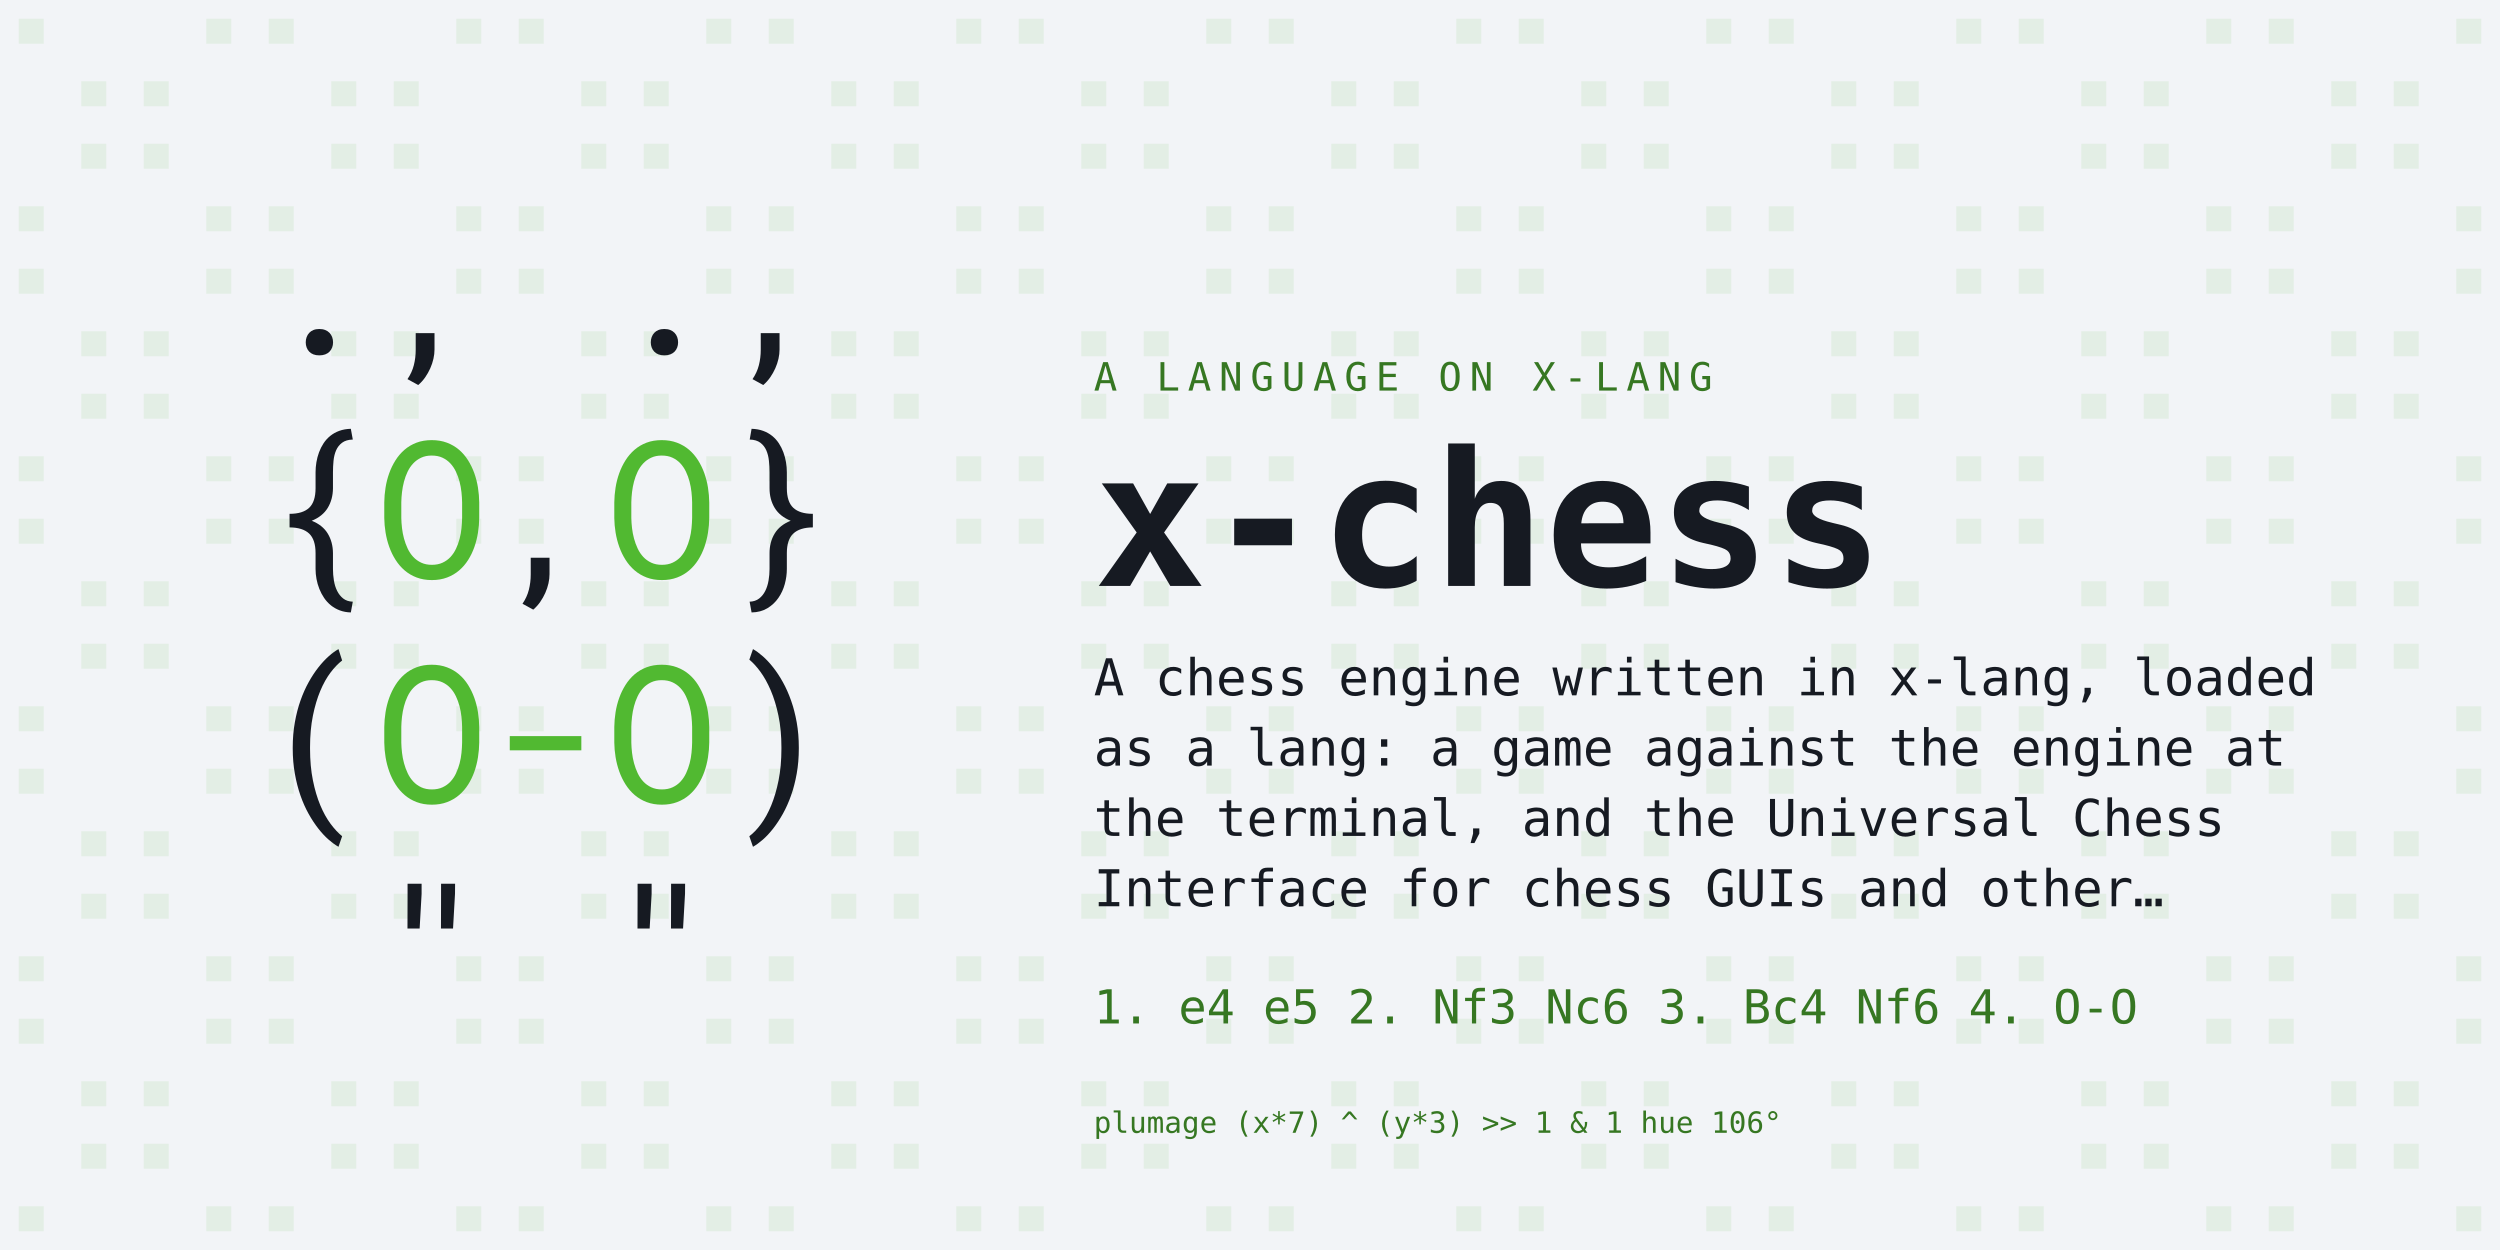
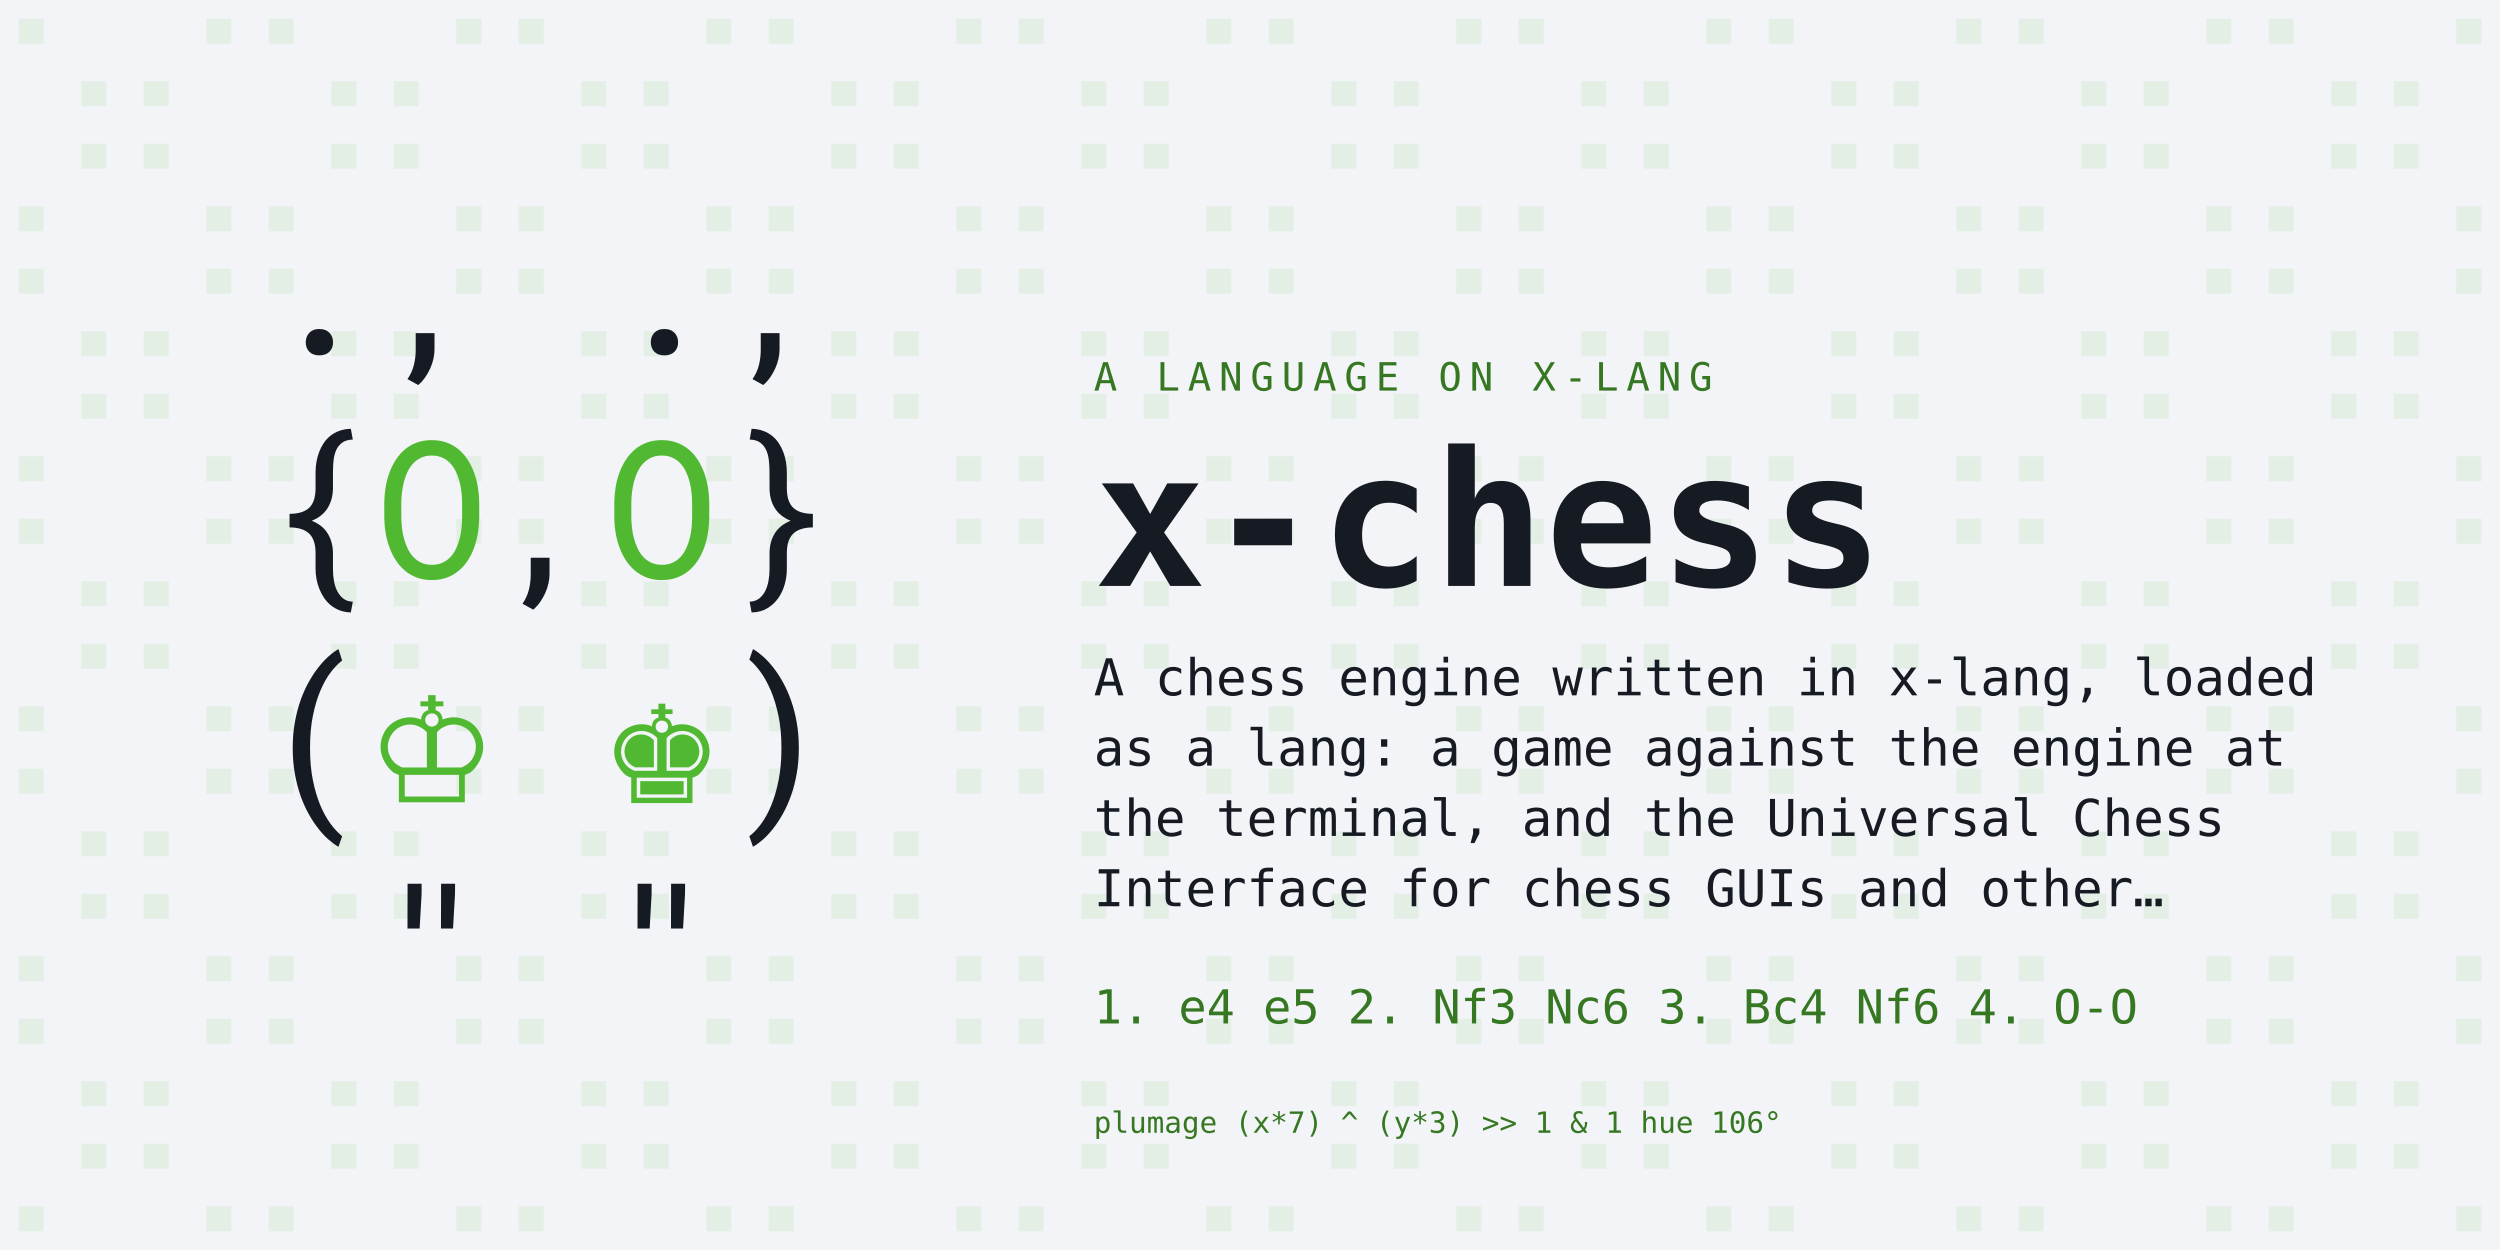
<svg xmlns="http://www.w3.org/2000/svg" width="1280" height="640" viewBox="0 0 1280 640" role="img" aria-label="x-chess, with Bitwise">
  <rect width="1280" height="640" fill="#f2f4f7" />
  <g fill="hsl(106.2,58%,46%)" fill-opacity="0.09">
    <rect x="9.6" y="9.6" width="12.8" height="12.8" />
    <rect x="105.6" y="9.6" width="12.8" height="12.8" />
    <rect x="137.6" y="9.6" width="12.8" height="12.8" />
    <rect x="233.6" y="9.6" width="12.8" height="12.8" />
    <rect x="265.6" y="9.6" width="12.8" height="12.8" />
    <rect x="361.6" y="9.6" width="12.8" height="12.8" />
    <rect x="393.6" y="9.6" width="12.8" height="12.8" />
    <rect x="489.6" y="9.6" width="12.8" height="12.8" />
    <rect x="521.6" y="9.6" width="12.8" height="12.8" />
    <rect x="617.6" y="9.6" width="12.8" height="12.8" />
    <rect x="649.6" y="9.6" width="12.8" height="12.8" />
    <rect x="745.6" y="9.6" width="12.8" height="12.8" />
    <rect x="777.6" y="9.6" width="12.8" height="12.8" />
    <rect x="873.6" y="9.6" width="12.8" height="12.8" />
    <rect x="905.6" y="9.6" width="12.8" height="12.8" />
    <rect x="1001.6" y="9.6" width="12.8" height="12.8" />
    <rect x="1033.6" y="9.6" width="12.8" height="12.8" />
    <rect x="1129.6" y="9.6" width="12.8" height="12.8" />
    <rect x="1161.6" y="9.6" width="12.8" height="12.8" />
    <rect x="1257.6" y="9.6" width="12.8" height="12.8" />
    <rect x="41.6" y="41.6" width="12.8" height="12.8" />
    <rect x="73.6" y="41.6" width="12.8" height="12.8" />
    <rect x="169.6" y="41.6" width="12.8" height="12.8" />
    <rect x="201.6" y="41.6" width="12.8" height="12.8" />
    <rect x="297.6" y="41.6" width="12.8" height="12.8" />
    <rect x="329.6" y="41.6" width="12.8" height="12.8" />
    <rect x="425.6" y="41.6" width="12.8" height="12.8" />
    <rect x="457.6" y="41.6" width="12.8" height="12.8" />
    <rect x="553.6" y="41.6" width="12.8" height="12.8" />
    <rect x="585.6" y="41.6" width="12.8" height="12.8" />
    <rect x="681.6" y="41.6" width="12.8" height="12.8" />
    <rect x="713.6" y="41.6" width="12.8" height="12.8" />
    <rect x="809.6" y="41.6" width="12.8" height="12.8" />
    <rect x="841.6" y="41.6" width="12.8" height="12.8" />
    <rect x="937.6" y="41.6" width="12.8" height="12.8" />
    <rect x="969.6" y="41.6" width="12.8" height="12.8" />
    <rect x="1065.6" y="41.6" width="12.8" height="12.8" />
    <rect x="1097.6" y="41.6" width="12.8" height="12.8" />
    <rect x="1193.6" y="41.6" width="12.8" height="12.8" />
    <rect x="1225.6" y="41.6" width="12.8" height="12.8" />
    <rect x="41.6" y="73.6" width="12.8" height="12.8" />
    <rect x="73.6" y="73.6" width="12.8" height="12.8" />
    <rect x="169.6" y="73.6" width="12.8" height="12.8" />
    <rect x="201.6" y="73.6" width="12.8" height="12.8" />
    <rect x="297.6" y="73.6" width="12.8" height="12.8" />
    <rect x="329.6" y="73.6" width="12.8" height="12.8" />
    <rect x="425.6" y="73.6" width="12.8" height="12.8" />
    <rect x="457.6" y="73.6" width="12.8" height="12.8" />
    <rect x="553.6" y="73.6" width="12.8" height="12.8" />
    <rect x="585.6" y="73.6" width="12.8" height="12.8" />
    <rect x="681.6" y="73.6" width="12.8" height="12.8" />
    <rect x="713.6" y="73.6" width="12.8" height="12.8" />
    <rect x="809.6" y="73.6" width="12.8" height="12.8" />
    <rect x="841.6" y="73.6" width="12.8" height="12.8" />
    <rect x="937.6" y="73.6" width="12.8" height="12.8" />
    <rect x="969.6" y="73.6" width="12.8" height="12.8" />
    <rect x="1065.6" y="73.6" width="12.8" height="12.8" />
    <rect x="1097.6" y="73.6" width="12.8" height="12.8" />
    <rect x="1193.6" y="73.6" width="12.8" height="12.8" />
    <rect x="1225.6" y="73.6" width="12.8" height="12.8" />
    <rect x="9.6" y="105.6" width="12.8" height="12.8" />
    <rect x="105.6" y="105.6" width="12.8" height="12.8" />
    <rect x="137.6" y="105.6" width="12.8" height="12.8" />
    <rect x="233.6" y="105.6" width="12.8" height="12.8" />
    <rect x="265.6" y="105.6" width="12.8" height="12.8" />
    <rect x="361.6" y="105.6" width="12.8" height="12.8" />
    <rect x="393.6" y="105.6" width="12.8" height="12.8" />
    <rect x="489.6" y="105.6" width="12.8" height="12.8" />
    <rect x="521.6" y="105.6" width="12.8" height="12.8" />
    <rect x="617.6" y="105.6" width="12.8" height="12.8" />
    <rect x="649.6" y="105.6" width="12.8" height="12.8" />
    <rect x="745.6" y="105.6" width="12.8" height="12.8" />
    <rect x="777.6" y="105.6" width="12.8" height="12.8" />
    <rect x="873.6" y="105.6" width="12.8" height="12.8" />
    <rect x="905.6" y="105.6" width="12.8" height="12.8" />
    <rect x="1001.6" y="105.6" width="12.8" height="12.8" />
    <rect x="1033.6" y="105.6" width="12.8" height="12.8" />
    <rect x="1129.6" y="105.6" width="12.8" height="12.8" />
    <rect x="1161.6" y="105.6" width="12.8" height="12.8" />
    <rect x="1257.6" y="105.6" width="12.8" height="12.8" />
    <rect x="9.6" y="137.6" width="12.8" height="12.8" />
    <rect x="105.6" y="137.6" width="12.8" height="12.8" />
    <rect x="137.6" y="137.6" width="12.8" height="12.8" />
    <rect x="233.6" y="137.6" width="12.8" height="12.8" />
    <rect x="265.6" y="137.6" width="12.8" height="12.8" />
    <rect x="361.6" y="137.6" width="12.8" height="12.8" />
    <rect x="393.6" y="137.6" width="12.8" height="12.8" />
    <rect x="489.6" y="137.6" width="12.8" height="12.8" />
    <rect x="521.6" y="137.6" width="12.8" height="12.8" />
    <rect x="617.6" y="137.6" width="12.8" height="12.8" />
    <rect x="649.6" y="137.6" width="12.8" height="12.8" />
    <rect x="745.6" y="137.6" width="12.8" height="12.8" />
    <rect x="777.6" y="137.6" width="12.8" height="12.8" />
    <rect x="873.6" y="137.6" width="12.8" height="12.8" />
    <rect x="905.6" y="137.6" width="12.8" height="12.8" />
    <rect x="1001.6" y="137.6" width="12.8" height="12.8" />
    <rect x="1033.6" y="137.6" width="12.8" height="12.8" />
    <rect x="1129.6" y="137.6" width="12.8" height="12.8" />
    <rect x="1161.6" y="137.6" width="12.8" height="12.8" />
    <rect x="1257.6" y="137.6" width="12.8" height="12.8" />
    <rect x="41.6" y="169.6" width="12.8" height="12.8" />
    <rect x="73.6" y="169.6" width="12.8" height="12.8" />
    <rect x="169.6" y="169.6" width="12.8" height="12.8" />
    <rect x="201.6" y="169.6" width="12.8" height="12.8" />
    <rect x="297.6" y="169.6" width="12.8" height="12.8" />
    <rect x="329.6" y="169.6" width="12.8" height="12.8" />
    <rect x="425.6" y="169.6" width="12.8" height="12.8" />
    <rect x="457.6" y="169.6" width="12.8" height="12.8" />
    <rect x="553.6" y="169.6" width="12.8" height="12.8" />
    <rect x="585.6" y="169.6" width="12.8" height="12.8" />
    <rect x="681.6" y="169.6" width="12.8" height="12.8" />
    <rect x="713.6" y="169.6" width="12.8" height="12.8" />
    <rect x="809.6" y="169.6" width="12.8" height="12.8" />
    <rect x="841.6" y="169.6" width="12.8" height="12.8" />
    <rect x="937.6" y="169.6" width="12.8" height="12.8" />
    <rect x="969.6" y="169.6" width="12.8" height="12.8" />
    <rect x="1065.6" y="169.6" width="12.8" height="12.8" />
    <rect x="1097.6" y="169.6" width="12.8" height="12.8" />
    <rect x="1193.6" y="169.6" width="12.8" height="12.8" />
    <rect x="1225.6" y="169.6" width="12.8" height="12.8" />
    <rect x="41.6" y="201.6" width="12.8" height="12.8" />
    <rect x="73.6" y="201.6" width="12.8" height="12.8" />
    <rect x="169.6" y="201.6" width="12.8" height="12.8" />
    <rect x="201.6" y="201.6" width="12.8" height="12.8" />
    <rect x="297.6" y="201.6" width="12.8" height="12.8" />
    <rect x="329.6" y="201.6" width="12.8" height="12.8" />
    <rect x="425.6" y="201.6" width="12.8" height="12.8" />
    <rect x="457.6" y="201.6" width="12.8" height="12.8" />
    <rect x="553.6" y="201.6" width="12.8" height="12.8" />
    <rect x="585.6" y="201.6" width="12.8" height="12.8" />
    <rect x="681.6" y="201.6" width="12.8" height="12.8" />
    <rect x="713.6" y="201.6" width="12.8" height="12.8" />
    <rect x="809.6" y="201.6" width="12.8" height="12.8" />
    <rect x="841.6" y="201.6" width="12.8" height="12.8" />
    <rect x="937.6" y="201.6" width="12.8" height="12.8" />
    <rect x="969.6" y="201.6" width="12.8" height="12.8" />
    <rect x="1065.6" y="201.6" width="12.8" height="12.8" />
    <rect x="1097.6" y="201.6" width="12.8" height="12.8" />
    <rect x="1193.6" y="201.6" width="12.8" height="12.8" />
    <rect x="1225.6" y="201.6" width="12.8" height="12.8" />
    <rect x="9.6" y="233.6" width="12.8" height="12.8" />
    <rect x="105.6" y="233.6" width="12.8" height="12.8" />
    <rect x="137.6" y="233.6" width="12.8" height="12.8" />
    <rect x="233.6" y="233.6" width="12.8" height="12.8" />
    <rect x="265.6" y="233.6" width="12.8" height="12.8" />
    <rect x="361.6" y="233.6" width="12.8" height="12.8" />
    <rect x="393.6" y="233.6" width="12.8" height="12.8" />
    <rect x="489.6" y="233.6" width="12.8" height="12.8" />
    <rect x="521.6" y="233.6" width="12.8" height="12.8" />
    <rect x="617.6" y="233.6" width="12.8" height="12.8" />
    <rect x="649.6" y="233.6" width="12.8" height="12.8" />
    <rect x="745.6" y="233.6" width="12.8" height="12.8" />
    <rect x="777.6" y="233.6" width="12.8" height="12.8" />
    <rect x="873.6" y="233.6" width="12.8" height="12.8" />
    <rect x="905.6" y="233.6" width="12.8" height="12.8" />
    <rect x="1001.6" y="233.6" width="12.8" height="12.8" />
    <rect x="1033.6" y="233.6" width="12.8" height="12.8" />
    <rect x="1129.6" y="233.6" width="12.8" height="12.8" />
    <rect x="1161.6" y="233.6" width="12.8" height="12.8" />
    <rect x="1257.6" y="233.6" width="12.8" height="12.8" />
    <rect x="9.6" y="265.6" width="12.8" height="12.8" />
    <rect x="105.6" y="265.6" width="12.8" height="12.8" />
    <rect x="137.6" y="265.6" width="12.8" height="12.8" />
    <rect x="233.6" y="265.6" width="12.8" height="12.8" />
    <rect x="265.6" y="265.6" width="12.8" height="12.8" />
    <rect x="361.6" y="265.6" width="12.8" height="12.8" />
    <rect x="393.6" y="265.6" width="12.8" height="12.8" />
    <rect x="489.6" y="265.6" width="12.8" height="12.8" />
    <rect x="521.6" y="265.6" width="12.8" height="12.8" />
    <rect x="617.6" y="265.6" width="12.8" height="12.8" />
    <rect x="649.6" y="265.6" width="12.8" height="12.8" />
    <rect x="745.6" y="265.6" width="12.8" height="12.8" />
    <rect x="777.6" y="265.6" width="12.8" height="12.8" />
    <rect x="873.6" y="265.6" width="12.8" height="12.8" />
    <rect x="905.6" y="265.6" width="12.8" height="12.8" />
    <rect x="1001.6" y="265.6" width="12.8" height="12.8" />
    <rect x="1033.6" y="265.6" width="12.8" height="12.8" />
    <rect x="1129.6" y="265.6" width="12.8" height="12.8" />
    <rect x="1161.6" y="265.6" width="12.8" height="12.8" />
    <rect x="1257.6" y="265.6" width="12.8" height="12.8" />
    <rect x="41.6" y="297.6" width="12.8" height="12.8" />
    <rect x="73.6" y="297.6" width="12.8" height="12.8" />
    <rect x="169.6" y="297.6" width="12.8" height="12.8" />
    <rect x="201.6" y="297.6" width="12.8" height="12.8" />
    <rect x="297.6" y="297.6" width="12.8" height="12.8" />
    <rect x="329.6" y="297.6" width="12.8" height="12.8" />
    <rect x="425.6" y="297.6" width="12.8" height="12.8" />
    <rect x="457.6" y="297.6" width="12.8" height="12.8" />
    <rect x="553.6" y="297.6" width="12.8" height="12.8" />
    <rect x="585.6" y="297.6" width="12.8" height="12.8" />
    <rect x="681.6" y="297.6" width="12.8" height="12.8" />
    <rect x="713.6" y="297.6" width="12.8" height="12.8" />
    <rect x="809.6" y="297.6" width="12.8" height="12.8" />
    <rect x="841.6" y="297.6" width="12.8" height="12.8" />
    <rect x="937.6" y="297.6" width="12.8" height="12.8" />
    <rect x="969.6" y="297.6" width="12.8" height="12.8" />
    <rect x="1065.6" y="297.6" width="12.8" height="12.8" />
    <rect x="1097.6" y="297.6" width="12.8" height="12.8" />
    <rect x="1193.6" y="297.6" width="12.8" height="12.8" />
    <rect x="1225.6" y="297.6" width="12.8" height="12.8" />
    <rect x="41.6" y="329.6" width="12.8" height="12.8" />
    <rect x="73.6" y="329.6" width="12.8" height="12.8" />
    <rect x="169.6" y="329.6" width="12.8" height="12.8" />
    <rect x="201.6" y="329.6" width="12.8" height="12.8" />
    <rect x="297.6" y="329.6" width="12.8" height="12.8" />
    <rect x="329.6" y="329.6" width="12.8" height="12.8" />
    <rect x="425.6" y="329.6" width="12.8" height="12.8" />
    <rect x="457.6" y="329.6" width="12.8" height="12.8" />
    <rect x="553.6" y="329.6" width="12.8" height="12.8" />
    <rect x="585.6" y="329.6" width="12.8" height="12.8" />
    <rect x="681.6" y="329.6" width="12.8" height="12.8" />
    <rect x="713.6" y="329.6" width="12.8" height="12.8" />
    <rect x="809.6" y="329.6" width="12.8" height="12.8" />
    <rect x="841.6" y="329.6" width="12.8" height="12.8" />
    <rect x="937.6" y="329.6" width="12.8" height="12.8" />
    <rect x="969.6" y="329.6" width="12.8" height="12.8" />
    <rect x="1065.6" y="329.6" width="12.8" height="12.8" />
    <rect x="1097.6" y="329.6" width="12.8" height="12.8" />
    <rect x="1193.6" y="329.6" width="12.8" height="12.8" />
    <rect x="1225.6" y="329.6" width="12.8" height="12.8" />
    <rect x="9.6" y="361.6" width="12.8" height="12.8" />
    <rect x="105.6" y="361.6" width="12.8" height="12.8" />
    <rect x="137.6" y="361.6" width="12.8" height="12.8" />
    <rect x="233.6" y="361.6" width="12.8" height="12.8" />
    <rect x="265.6" y="361.6" width="12.8" height="12.8" />
    <rect x="361.6" y="361.6" width="12.8" height="12.8" />
    <rect x="393.6" y="361.6" width="12.8" height="12.8" />
    <rect x="489.6" y="361.6" width="12.8" height="12.8" />
    <rect x="521.6" y="361.6" width="12.8" height="12.8" />
    <rect x="617.6" y="361.6" width="12.8" height="12.8" />
    <rect x="649.6" y="361.6" width="12.8" height="12.8" />
    <rect x="745.6" y="361.6" width="12.8" height="12.8" />
    <rect x="777.6" y="361.6" width="12.8" height="12.8" />
    <rect x="873.6" y="361.6" width="12.8" height="12.8" />
    <rect x="905.6" y="361.6" width="12.8" height="12.8" />
    <rect x="1001.6" y="361.6" width="12.8" height="12.8" />
    <rect x="1033.6" y="361.6" width="12.8" height="12.8" />
    <rect x="1129.6" y="361.6" width="12.8" height="12.8" />
    <rect x="1161.6" y="361.6" width="12.8" height="12.8" />
    <rect x="1257.6" y="361.6" width="12.8" height="12.8" />
    <rect x="9.6" y="393.6" width="12.8" height="12.8" />
    <rect x="105.6" y="393.6" width="12.8" height="12.8" />
    <rect x="137.6" y="393.6" width="12.8" height="12.8" />
    <rect x="233.6" y="393.6" width="12.8" height="12.8" />
    <rect x="265.6" y="393.6" width="12.8" height="12.8" />
    <rect x="361.6" y="393.6" width="12.8" height="12.8" />
    <rect x="393.6" y="393.6" width="12.8" height="12.8" />
    <rect x="489.6" y="393.6" width="12.8" height="12.8" />
    <rect x="521.6" y="393.6" width="12.8" height="12.8" />
    <rect x="617.6" y="393.6" width="12.8" height="12.8" />
    <rect x="649.6" y="393.6" width="12.8" height="12.8" />
    <rect x="745.6" y="393.6" width="12.8" height="12.8" />
    <rect x="777.6" y="393.6" width="12.8" height="12.8" />
    <rect x="873.6" y="393.6" width="12.8" height="12.8" />
    <rect x="905.6" y="393.6" width="12.8" height="12.8" />
    <rect x="1001.6" y="393.6" width="12.8" height="12.8" />
    <rect x="1033.6" y="393.6" width="12.8" height="12.8" />
    <rect x="1129.6" y="393.6" width="12.8" height="12.8" />
    <rect x="1161.6" y="393.6" width="12.8" height="12.8" />
    <rect x="1257.6" y="393.6" width="12.8" height="12.8" />
    <rect x="41.6" y="425.6" width="12.8" height="12.8" />
    <rect x="73.6" y="425.6" width="12.8" height="12.8" />
    <rect x="169.6" y="425.6" width="12.8" height="12.8" />
    <rect x="201.6" y="425.6" width="12.8" height="12.8" />
    <rect x="297.6" y="425.6" width="12.8" height="12.8" />
    <rect x="329.6" y="425.6" width="12.8" height="12.8" />
    <rect x="425.6" y="425.6" width="12.8" height="12.8" />
    <rect x="457.6" y="425.6" width="12.8" height="12.8" />
    <rect x="553.6" y="425.6" width="12.8" height="12.8" />
    <rect x="585.6" y="425.6" width="12.8" height="12.8" />
    <rect x="681.6" y="425.6" width="12.8" height="12.8" />
    <rect x="713.6" y="425.6" width="12.8" height="12.8" />
    <rect x="809.6" y="425.6" width="12.8" height="12.8" />
    <rect x="841.6" y="425.6" width="12.8" height="12.8" />
    <rect x="937.6" y="425.6" width="12.8" height="12.8" />
    <rect x="969.6" y="425.6" width="12.8" height="12.8" />
    <rect x="1065.6" y="425.6" width="12.8" height="12.8" />
    <rect x="1097.6" y="425.6" width="12.8" height="12.8" />
    <rect x="1193.6" y="425.6" width="12.8" height="12.8" />
    <rect x="1225.6" y="425.6" width="12.8" height="12.8" />
    <rect x="41.6" y="457.6" width="12.8" height="12.8" />
    <rect x="73.6" y="457.6" width="12.8" height="12.8" />
    <rect x="169.6" y="457.6" width="12.8" height="12.8" />
    <rect x="201.6" y="457.6" width="12.8" height="12.8" />
    <rect x="297.6" y="457.6" width="12.8" height="12.8" />
    <rect x="329.6" y="457.6" width="12.8" height="12.8" />
    <rect x="425.6" y="457.6" width="12.8" height="12.8" />
    <rect x="457.6" y="457.6" width="12.8" height="12.8" />
    <rect x="553.6" y="457.6" width="12.8" height="12.8" />
    <rect x="585.6" y="457.6" width="12.8" height="12.8" />
    <rect x="681.6" y="457.6" width="12.8" height="12.8" />
    <rect x="713.6" y="457.6" width="12.8" height="12.8" />
    <rect x="809.6" y="457.6" width="12.8" height="12.8" />
    <rect x="841.6" y="457.6" width="12.8" height="12.8" />
    <rect x="937.6" y="457.6" width="12.8" height="12.8" />
    <rect x="969.6" y="457.6" width="12.8" height="12.8" />
    <rect x="1065.6" y="457.6" width="12.8" height="12.8" />
    <rect x="1097.6" y="457.6" width="12.8" height="12.8" />
    <rect x="1193.6" y="457.6" width="12.8" height="12.8" />
    <rect x="1225.6" y="457.6" width="12.8" height="12.8" />
    <rect x="9.6" y="489.6" width="12.8" height="12.8" />
    <rect x="105.6" y="489.6" width="12.8" height="12.8" />
    <rect x="137.6" y="489.6" width="12.8" height="12.8" />
    <rect x="233.6" y="489.6" width="12.8" height="12.8" />
    <rect x="265.6" y="489.6" width="12.8" height="12.8" />
    <rect x="361.6" y="489.6" width="12.8" height="12.8" />
    <rect x="393.6" y="489.6" width="12.8" height="12.8" />
    <rect x="489.6" y="489.6" width="12.8" height="12.8" />
    <rect x="521.6" y="489.6" width="12.8" height="12.8" />
    <rect x="617.6" y="489.6" width="12.8" height="12.8" />
    <rect x="649.6" y="489.6" width="12.8" height="12.8" />
    <rect x="745.6" y="489.6" width="12.8" height="12.8" />
    <rect x="777.6" y="489.6" width="12.8" height="12.8" />
    <rect x="873.6" y="489.6" width="12.8" height="12.8" />
    <rect x="905.6" y="489.6" width="12.8" height="12.8" />
    <rect x="1001.6" y="489.6" width="12.8" height="12.8" />
    <rect x="1033.6" y="489.6" width="12.8" height="12.8" />
    <rect x="1129.6" y="489.6" width="12.8" height="12.8" />
    <rect x="1161.6" y="489.6" width="12.8" height="12.8" />
    <rect x="1257.6" y="489.6" width="12.8" height="12.8" />
    <rect x="9.6" y="521.6" width="12.8" height="12.8" />
    <rect x="105.6" y="521.6" width="12.8" height="12.8" />
    <rect x="137.6" y="521.6" width="12.8" height="12.8" />
    <rect x="233.6" y="521.6" width="12.8" height="12.8" />
    <rect x="265.6" y="521.6" width="12.8" height="12.8" />
    <rect x="361.6" y="521.6" width="12.8" height="12.8" />
    <rect x="393.6" y="521.6" width="12.8" height="12.8" />
    <rect x="489.6" y="521.6" width="12.8" height="12.8" />
    <rect x="521.6" y="521.6" width="12.8" height="12.8" />
    <rect x="617.6" y="521.6" width="12.8" height="12.8" />
    <rect x="649.6" y="521.6" width="12.8" height="12.8" />
    <rect x="745.6" y="521.6" width="12.8" height="12.8" />
    <rect x="777.6" y="521.6" width="12.8" height="12.8" />
    <rect x="873.6" y="521.6" width="12.8" height="12.8" />
    <rect x="905.6" y="521.6" width="12.8" height="12.8" />
    <rect x="1001.6" y="521.6" width="12.8" height="12.8" />
    <rect x="1033.6" y="521.6" width="12.8" height="12.8" />
    <rect x="1129.6" y="521.6" width="12.8" height="12.8" />
    <rect x="1161.6" y="521.6" width="12.8" height="12.8" />
    <rect x="1257.6" y="521.6" width="12.8" height="12.8" />
    <rect x="41.6" y="553.6" width="12.8" height="12.8" />
    <rect x="73.6" y="553.6" width="12.8" height="12.8" />
    <rect x="169.6" y="553.6" width="12.8" height="12.8" />
    <rect x="201.6" y="553.6" width="12.8" height="12.8" />
    <rect x="297.6" y="553.6" width="12.8" height="12.8" />
    <rect x="329.6" y="553.6" width="12.8" height="12.8" />
    <rect x="425.6" y="553.6" width="12.8" height="12.8" />
    <rect x="457.6" y="553.6" width="12.8" height="12.8" />
    <rect x="553.6" y="553.6" width="12.8" height="12.8" />
    <rect x="585.6" y="553.6" width="12.8" height="12.8" />
    <rect x="681.6" y="553.6" width="12.8" height="12.8" />
    <rect x="713.6" y="553.6" width="12.8" height="12.8" />
    <rect x="809.6" y="553.6" width="12.8" height="12.8" />
    <rect x="841.6" y="553.6" width="12.8" height="12.8" />
    <rect x="937.6" y="553.6" width="12.8" height="12.8" />
    <rect x="969.6" y="553.6" width="12.8" height="12.8" />
    <rect x="1065.6" y="553.6" width="12.8" height="12.8" />
    <rect x="1097.6" y="553.6" width="12.8" height="12.8" />
    <rect x="1193.6" y="553.6" width="12.8" height="12.8" />
    <rect x="1225.6" y="553.6" width="12.8" height="12.8" />
    <rect x="41.6" y="585.6" width="12.8" height="12.8" />
    <rect x="73.6" y="585.6" width="12.8" height="12.8" />
    <rect x="169.6" y="585.6" width="12.8" height="12.8" />
    <rect x="201.6" y="585.6" width="12.8" height="12.8" />
    <rect x="297.6" y="585.6" width="12.8" height="12.8" />
    <rect x="329.6" y="585.6" width="12.8" height="12.8" />
    <rect x="425.6" y="585.6" width="12.8" height="12.8" />
    <rect x="457.6" y="585.6" width="12.8" height="12.8" />
    <rect x="553.6" y="585.6" width="12.8" height="12.8" />
    <rect x="585.6" y="585.6" width="12.8" height="12.8" />
    <rect x="681.6" y="585.6" width="12.8" height="12.8" />
    <rect x="713.6" y="585.6" width="12.8" height="12.8" />
    <rect x="809.6" y="585.6" width="12.8" height="12.8" />
    <rect x="841.6" y="585.6" width="12.8" height="12.8" />
    <rect x="937.6" y="585.6" width="12.8" height="12.8" />
    <rect x="969.6" y="585.6" width="12.8" height="12.8" />
    <rect x="1065.6" y="585.6" width="12.8" height="12.8" />
    <rect x="1097.6" y="585.6" width="12.8" height="12.8" />
    <rect x="1193.6" y="585.6" width="12.8" height="12.8" />
    <rect x="1225.6" y="585.6" width="12.8" height="12.8" />
    <rect x="9.6" y="617.6" width="12.8" height="12.8" />
    <rect x="105.6" y="617.6" width="12.8" height="12.8" />
    <rect x="137.6" y="617.6" width="12.8" height="12.8" />
    <rect x="233.6" y="617.6" width="12.8" height="12.8" />
    <rect x="265.6" y="617.6" width="12.8" height="12.8" />
    <rect x="361.6" y="617.6" width="12.8" height="12.8" />
    <rect x="393.6" y="617.6" width="12.8" height="12.8" />
    <rect x="489.6" y="617.6" width="12.8" height="12.8" />
    <rect x="521.6" y="617.6" width="12.8" height="12.8" />
    <rect x="617.6" y="617.6" width="12.8" height="12.8" />
    <rect x="649.6" y="617.6" width="12.8" height="12.8" />
    <rect x="745.6" y="617.6" width="12.8" height="12.8" />
    <rect x="777.6" y="617.6" width="12.8" height="12.8" />
    <rect x="873.6" y="617.6" width="12.8" height="12.8" />
    <rect x="905.6" y="617.6" width="12.8" height="12.8" />
    <rect x="1001.6" y="617.6" width="12.8" height="12.8" />
    <rect x="1033.6" y="617.6" width="12.8" height="12.8" />
    <rect x="1129.6" y="617.6" width="12.8" height="12.8" />
    <rect x="1161.6" y="617.6" width="12.8" height="12.8" />
    <rect x="1257.6" y="617.6" width="12.8" height="12.8" />
  </g>
  <defs>
    <path id="o-14" d="M496 120Q496 150 505.5 176.0Q515 202 533.0 221.5Q551 241 578.0 252.0Q605 263 641 263Q677 263 704.5 252.0Q732 241 750.5 221.5Q769 202 778.5 176.0Q788 150 788 120Q788 91 778.5 65.5Q769 40 750.5 21.0Q732 2 704.5 -8.5Q677 -19 641 -19Q605 -19 578.0 -8.5Q551 2 533.0 21.0Q515 40 505.5 65.5Q496 91 496 120Z" />
    <path id="o-12" d="M643 43Q643 -4 631.5 -55.5Q620 -107 597.5 -157.5Q575 -208 543.0 -254.0Q511 -300 469 -336L354 -273Q402 -203 422.0 -124.0Q442 -45 442 40V219H643Z" />
    <path id="o-91" d="M978 -366Q913 -364 860.0 -344.0Q807 -324 765.0 -290.0Q723 -256 692.5 -211.0Q662 -166 641.5 -114.5Q621 -63 611.0 -8.5Q601 46 601 99V268Q601 412 532.5 477.0Q464 542 323 543V688Q464 688 532.5 752.5Q601 817 601 962V1132Q601 1185 610.0 1239.5Q619 1294 638.0 1345.5Q657 1397 686.5 1442.0Q716 1487 758.0 1521.0Q800 1555 854.5 1575.0Q909 1595 978 1597L999 1482Q927 1480 884.5 1448.0Q842 1416 820.5 1366.5Q799 1317 793.0 1255.0Q787 1193 787 1132V962Q786 842 731.0 751.5Q676 661 560 614Q676 568 731.0 477.5Q786 387 787 268V99Q787 37 797.0 -24.5Q807 -86 831.5 -135.5Q856 -185 896.5 -217.0Q937 -249 999 -251Z" />
    <path id="o-47" d="M1121 644Q1120 566 1107.5 486.5Q1095 407 1069.0 333.0Q1043 259 1002.5 195.0Q962 131 906.0 83.0Q850 35 777.5 7.5Q705 -20 615 -20Q525 -20 452.5 7.5Q380 35 324.0 83.0Q268 131 227.0 195.5Q186 260 159.5 334.0Q133 408 120.0 487.0Q107 566 106 644V810Q107 888 119.5 967.5Q132 1047 158.5 1121.0Q185 1195 225.5 1259.5Q266 1324 322.0 1372.5Q378 1421 450.5 1448.5Q523 1476 613 1476Q703 1476 776.0 1448.5Q849 1421 905.0 1373.0Q961 1325 1001.5 1260.5Q1042 1196 1068.5 1122.0Q1095 1048 1107.5 968.0Q1120 888 1121 810ZM938 812Q937 864 931.0 920.5Q925 977 910.5 1032.5Q896 1088 872.0 1138.5Q848 1189 812.0 1227.5Q776 1266 727.0 1288.5Q678 1311 613 1311Q549 1311 500.0 1288.0Q451 1265 415.0 1226.5Q379 1188 355.0 1137.5Q331 1087 316.5 1031.5Q302 976 295.5 919.5Q289 863 288 812V644Q289 593 295.5 536.0Q302 479 317.0 423.5Q332 368 356.0 317.0Q380 266 416.0 227.5Q452 189 501.0 166.0Q550 143 615 143Q680 143 729.5 166.0Q779 189 814.5 227.5Q850 266 873.5 316.5Q897 367 911.5 422.5Q926 478 931.5 535.0Q937 592 938 644Z" />
    <path id="o-93" d="M323 -251Q384 -249 425.0 -217.0Q466 -185 490.5 -135.5Q515 -86 525.5 -24.5Q536 37 536 99V268Q536 387 591.0 477.5Q646 568 762 614Q646 661 591.0 751.5Q536 842 536 962V1132Q536 1193 529.5 1255.0Q523 1317 501.5 1366.5Q480 1416 438.0 1448.0Q396 1480 324 1482L344 1597Q413 1595 467.5 1575.0Q522 1555 564.0 1521.0Q606 1487 635.5 1442.0Q665 1397 684.0 1345.5Q703 1294 712.0 1239.5Q721 1185 721 1132V962Q721 817 790.0 752.5Q859 688 999 688V543Q859 542 790.0 477.0Q721 412 721 268V99Q721 19 699.0 -62.5Q677 -144 630.5 -211.0Q584 -278 513.0 -321.0Q442 -364 344 -366Z" />
    <path id="o-8" d="M357 591Q357 734 379.5 860.0Q402 986 440.0 1093.5Q478 1201 527.5 1290.0Q577 1379 631.5 1448.0Q686 1517 741.0 1566.0Q796 1615 846 1643L885 1521Q823 1474 761.5 1393.0Q700 1312 651.5 1196.5Q603 1081 572.5 930.5Q542 780 542 593V579Q542 392 572.5 241.0Q603 90 651.5 -26.0Q700 -142 761.5 -224.5Q823 -307 885 -357L846 -470Q796 -442 740.5 -393.5Q685 -345 630.5 -275.5Q576 -206 526.5 -117.5Q477 -29 439.5 78.5Q402 186 379.5 312.0Q357 438 357 581Z" />
-     <path id="o-13" d="M983 561H218V713H983Z" />
+     <path id="o-97" d="M561.0 746.0Q562.0 749.0 563.0 751.0Q536.0 784.0 497.0 805.0Q441.0 837.0 381.0 837.0Q321.0 837.0 265.0 806.0Q209.0 775.0 176.5 718.0Q144.0 661.0 144.0 599.0Q144.0 537.0 175.5 481.0Q207.0 425.0 264.0 395.0Q281.0 384.0 298.0 378.0H561.0ZM669.0 378.0H931.0Q949.0 384.0 966.0 395.0Q1023.0 425.0 1054.0 481.0Q1085.0 537.0 1085.0 599.0Q1085.0 661.0 1053.0 718.0Q1021.0 775.0 964.5 806.0Q908.0 837.0 848.0 837.0Q789.0 837.0 732.0 805.0Q693.0 784.0 667.0 751.0Q668.0 749.0 669.0 746.0ZM325.0 299.0V67.0H905.0V299.0ZM262.0 6.0V299.0Q230.0 309.0 201.0 326.0Q148.0 367.0 107.0 442.0Q66.0 517.0 66.0 599.0Q66.0 682.0 108.0 757.5Q150.0 833.0 225.5 873.5Q301.0 914.0 381.0 914.0Q442.0 914.0 500.0 890.0V892.0Q500.0 919.0 514.0 943.5Q528.0 968.0 552.0 981.0Q562.0 987.0 575.0 990.0V1031.0H492.0V1085.0H575.0V1151.0H655.0V1085.0H738.0V1031.0H655.0V990.0Q667.0 987.0 677.0 981.0Q701.0 968.0 715.0 943.5Q729.0 919.0 729.0 892.0V890.0Q788.0 914.0 848.0 914.0Q928.0 914.0 1003.5 873.5Q1079.0 833.0 1121.0 757.5Q1163.0 682.0 1163.0 599.0Q1163.0 517.0 1122.0 442.0Q1081.0 367.0 1029.0 326.0Q999.0 309.0 967.0 299.0V6.0ZM543.0 886.0Q543.0 866.0 552.5 850.0Q562.0 834.0 579.5 824.0Q597.0 814.0 614.0 814.0Q633.0 814.0 650.0 824.0Q667.0 834.0 676.5 850.0Q686.0 866.0 686.0 886.0Q686.0 904.0 676.5 921.0Q667.0 938.0 650.0 947.0Q633.0 956.0 614.0 956.0Q597.0 956.0 579.5 947.0Q562.0 938.0 552.5 921.0Q543.0 904.0 543.0 886.0Z" />
+     <path id="o-98" d="M565.0 684.0Q565.0 686.0 567.0 689.0Q542.0 719.0 506.0 739.0Q453.0 768.0 397.5 768.0Q342.0 768.0 290.0 739.5Q238.0 711.0 208.0 658.0Q178.0 605.0 178.0 548.0Q178.0 490.0 207.0 438.0Q236.0 386.0 289.0 358.0Q305.0 348.0 321.0 342.0H565.0ZM665.0 342.0H908.0Q925.0 348.0 941.0 358.0Q993.0 386.0 1022.0 438.0Q1051.0 490.0 1051.0 548.0Q1051.0 605.0 1021.5 658.0Q992.0 711.0 939.5 739.5Q887.0 768.0 831.0 768.0Q777.0 768.0 724.0 739.0Q687.0 719.0 663.0 689.0Q664.0 686.0 665.0 684.0ZM346.0 269.0V54.0H884.0V269.0ZM287.0 -3.0V269.0Q258.0 278.0 231.0 294.0Q182.0 332.0 143.5 402.0Q105.0 472.0 105.0 548.0Q105.0 625.0 144.0 695.0Q183.0 765.0 253.5 802.5Q324.0 840.0 398.0 840.0Q455.0 840.0 509.0 818.0V819.0Q509.0 845.0 521.5 867.5Q534.0 890.0 557.0 903.0Q566.0 908.0 578.0 910.0V949.0H501.0V999.0H578.0V1060.0H652.0V999.0H729.0V949.0H652.0V910.0Q664.0 908.0 673.0 903.0Q695.0 890.0 708.0 867.5Q721.0 845.0 721.0 819.0V818.0Q775.0 840.0 831.0 840.0Q905.0 840.0 975.5 802.5Q1046.0 765.0 1085.0 695.0Q1124.0 625.0 1124.0 548.0Q1124.0 472.0 1085.5 402.0Q1047.0 332.0 999.0 294.0Q971.0 278.0 942.0 269.0V-3.0ZM548.0 814.0Q548.0 796.0 557.0 780.5Q566.0 765.0 582.0 756.5Q598.0 748.0 614.0 748.0Q632.0 748.0 648.0 756.5Q664.0 765.0 672.5 780.5Q681.0 796.0 681.0 814.0Q681.0 831.0 672.5 847.0Q664.0 863.0 648.0 871.0Q632.0 879.0 614.0 879.0Q598.0 879.0 582.0 871.0Q566.0 863.0 557.0 847.0Q548.0 831.0 548.0 814.0ZM847.0 232.0V90.0H383.0V232.0ZM529.0 379.0H330.0Q317.0 384.0 305.0 392.0Q262.0 416.0 238.5 459.0Q215.0 502.0 215.0 549.0Q215.0 596.0 239.0 640.0Q263.0 684.0 305.5 707.5Q348.0 731.0 393.0 731.0Q437.0 731.0 481.0 708.0Q510.0 691.0 531.0 666.0Q529.0 664.0 529.0 662.0ZM701.0 662.0Q701.0 664.0 699.0 666.0Q720.0 691.0 749.0 708.0Q792.0 731.0 836.0 731.0Q882.0 731.0 924.0 707.5Q966.0 684.0 990.5 640.0Q1015.0 596.0 1015.0 549.0Q1015.0 502.0 991.5 459.0Q968.0 416.0 924.0 392.0Q912.0 384.0 899.0 379.0H701.0Z" />
    <path id="o-9" d="M849 581Q849 438 826.5 312.0Q804 186 766.0 78.5Q728 -29 678.5 -117.5Q629 -206 574.5 -275.5Q520 -345 464.5 -393.5Q409 -442 359 -470L320 -357Q382 -311 443.5 -228.5Q505 -146 553.5 -29.0Q602 88 632.5 240.0Q663 392 663 579V593Q663 780 631.0 932.5Q599 1085 548.5 1202.5Q498 1320 437.5 1402.0Q377 1484 320 1530L359 1643Q409 1615 464.5 1566.0Q520 1517 574.5 1448.0Q629 1379 678.5 1290.0Q728 1201 766.0 1093.5Q804 986 826.5 860.0Q849 734 849 591Z" />
    <path id="o-2" d="M505 1427 484 1057H354L355 1411V1536H505ZM862 1427 841 1057H712L713 1411V1536H863Z" />
  </defs>
  <g fill="#161a22">
    <use href="#o-14" transform="translate(132.78,181.04) scale(0.0479,-0.0479)" />
    <use href="#o-12" transform="translate(191.67,181.04) scale(0.0479,-0.0479)" />
    <use href="#o-14" transform="translate(309.44,181.04) scale(0.0479,-0.0479)" />
    <use href="#o-12" transform="translate(368.33,181.04) scale(0.0479,-0.0479)" />
    <use href="#o-91" transform="translate(132.78,296.04) scale(0.0479,-0.0479)" />
    <use href="#o-12" transform="translate(250.56,296.04) scale(0.0479,-0.0479)" />
    <use href="#o-93" transform="translate(368.33,296.04) scale(0.0479,-0.0479)" />
    <use href="#o-8" transform="translate(132.78,411.04) scale(0.0479,-0.0479)" />
    <use href="#o-9" transform="translate(368.33,411.04) scale(0.0479,-0.0479)" />
    <use href="#o-2" transform="translate(191.67,526.04) scale(0.0479,-0.0479)" />
    <use href="#o-2" transform="translate(309.44,526.04) scale(0.0479,-0.0479)" />
  </g>
  <g fill="hsl(106.2,58%,46%)">
    <use href="#o-47" transform="translate(191.67,296.04) scale(0.0479,-0.0479)" />
  </g>
  <g fill="hsl(106.2,58%,46%)">
    <use href="#o-47" transform="translate(309.44,296.04) scale(0.0479,-0.0479)" />
  </g>
  <g fill="hsl(106.2,58%,46%)">
-     <use href="#o-47" transform="translate(191.67,411.04) scale(0.0479,-0.0479)" />
-     <use href="#o-13" transform="translate(250.56,411.04) scale(0.0479,-0.0479)" />
-     <use href="#o-47" transform="translate(309.44,411.04) scale(0.0479,-0.0479)" />
+     <use href="#o-97" transform="translate(191.67,411.04) scale(0.0479,-0.0479)" />
+     <use href="#o-98" transform="translate(309.44,411.04) scale(0.0479,-0.0479)" />
  </g>
  <text x="560" y="200" font-family="'Roboto Mono','Martian Mono',Menlo,'DejaVu Sans Mono',ui-monospace,monospace" font-size="20" letter-spacing="4" fill="hsl(106.2,55%,30%)">A LANGUAGE ON X-LANG</text>
  <text x="560" y="300" font-family="'Roboto Mono','Martian Mono',Menlo,'DejaVu Sans Mono',ui-monospace,monospace" font-size="96" font-weight="700" fill="#161a22">x-chess</text>
  <text x="560" y="356" font-family="'Roboto Mono','Martian Mono',Menlo,'DejaVu Sans Mono',ui-monospace,monospace" font-size="26" fill="#161a22">A chess engine written in x-lang, loaded</text>
  <text x="560" y="392" font-family="'Roboto Mono','Martian Mono',Menlo,'DejaVu Sans Mono',ui-monospace,monospace" font-size="26" fill="#161a22">as a lang: a game against the engine at</text>
  <text x="560" y="428" font-family="'Roboto Mono','Martian Mono',Menlo,'DejaVu Sans Mono',ui-monospace,monospace" font-size="26" fill="#161a22">the terminal, and the Universal Chess</text>
  <text x="560" y="464" font-family="'Roboto Mono','Martian Mono',Menlo,'DejaVu Sans Mono',ui-monospace,monospace" font-size="26" fill="#161a22">Interface for chess GUIs and other…</text>
  <text x="560" y="524" font-family="'Roboto Mono','Martian Mono',Menlo,'DejaVu Sans Mono',ui-monospace,monospace" font-size="24" xml:space="preserve" fill="hsl(106.2,55%,30%)">1. e4 e5 2. Nf3 Nc6 3. Bc4 Nf6 4. O-O</text>
  <text x="560" y="580" font-family="'Roboto Mono','Martian Mono',Menlo,'DejaVu Sans Mono',ui-monospace,monospace" font-size="15" fill="hsl(106.2,55%,30%)">plumage  (x*7) ^ (y*3) &gt;&gt; 1 &amp; 1   hue 106°</text>
</svg>
